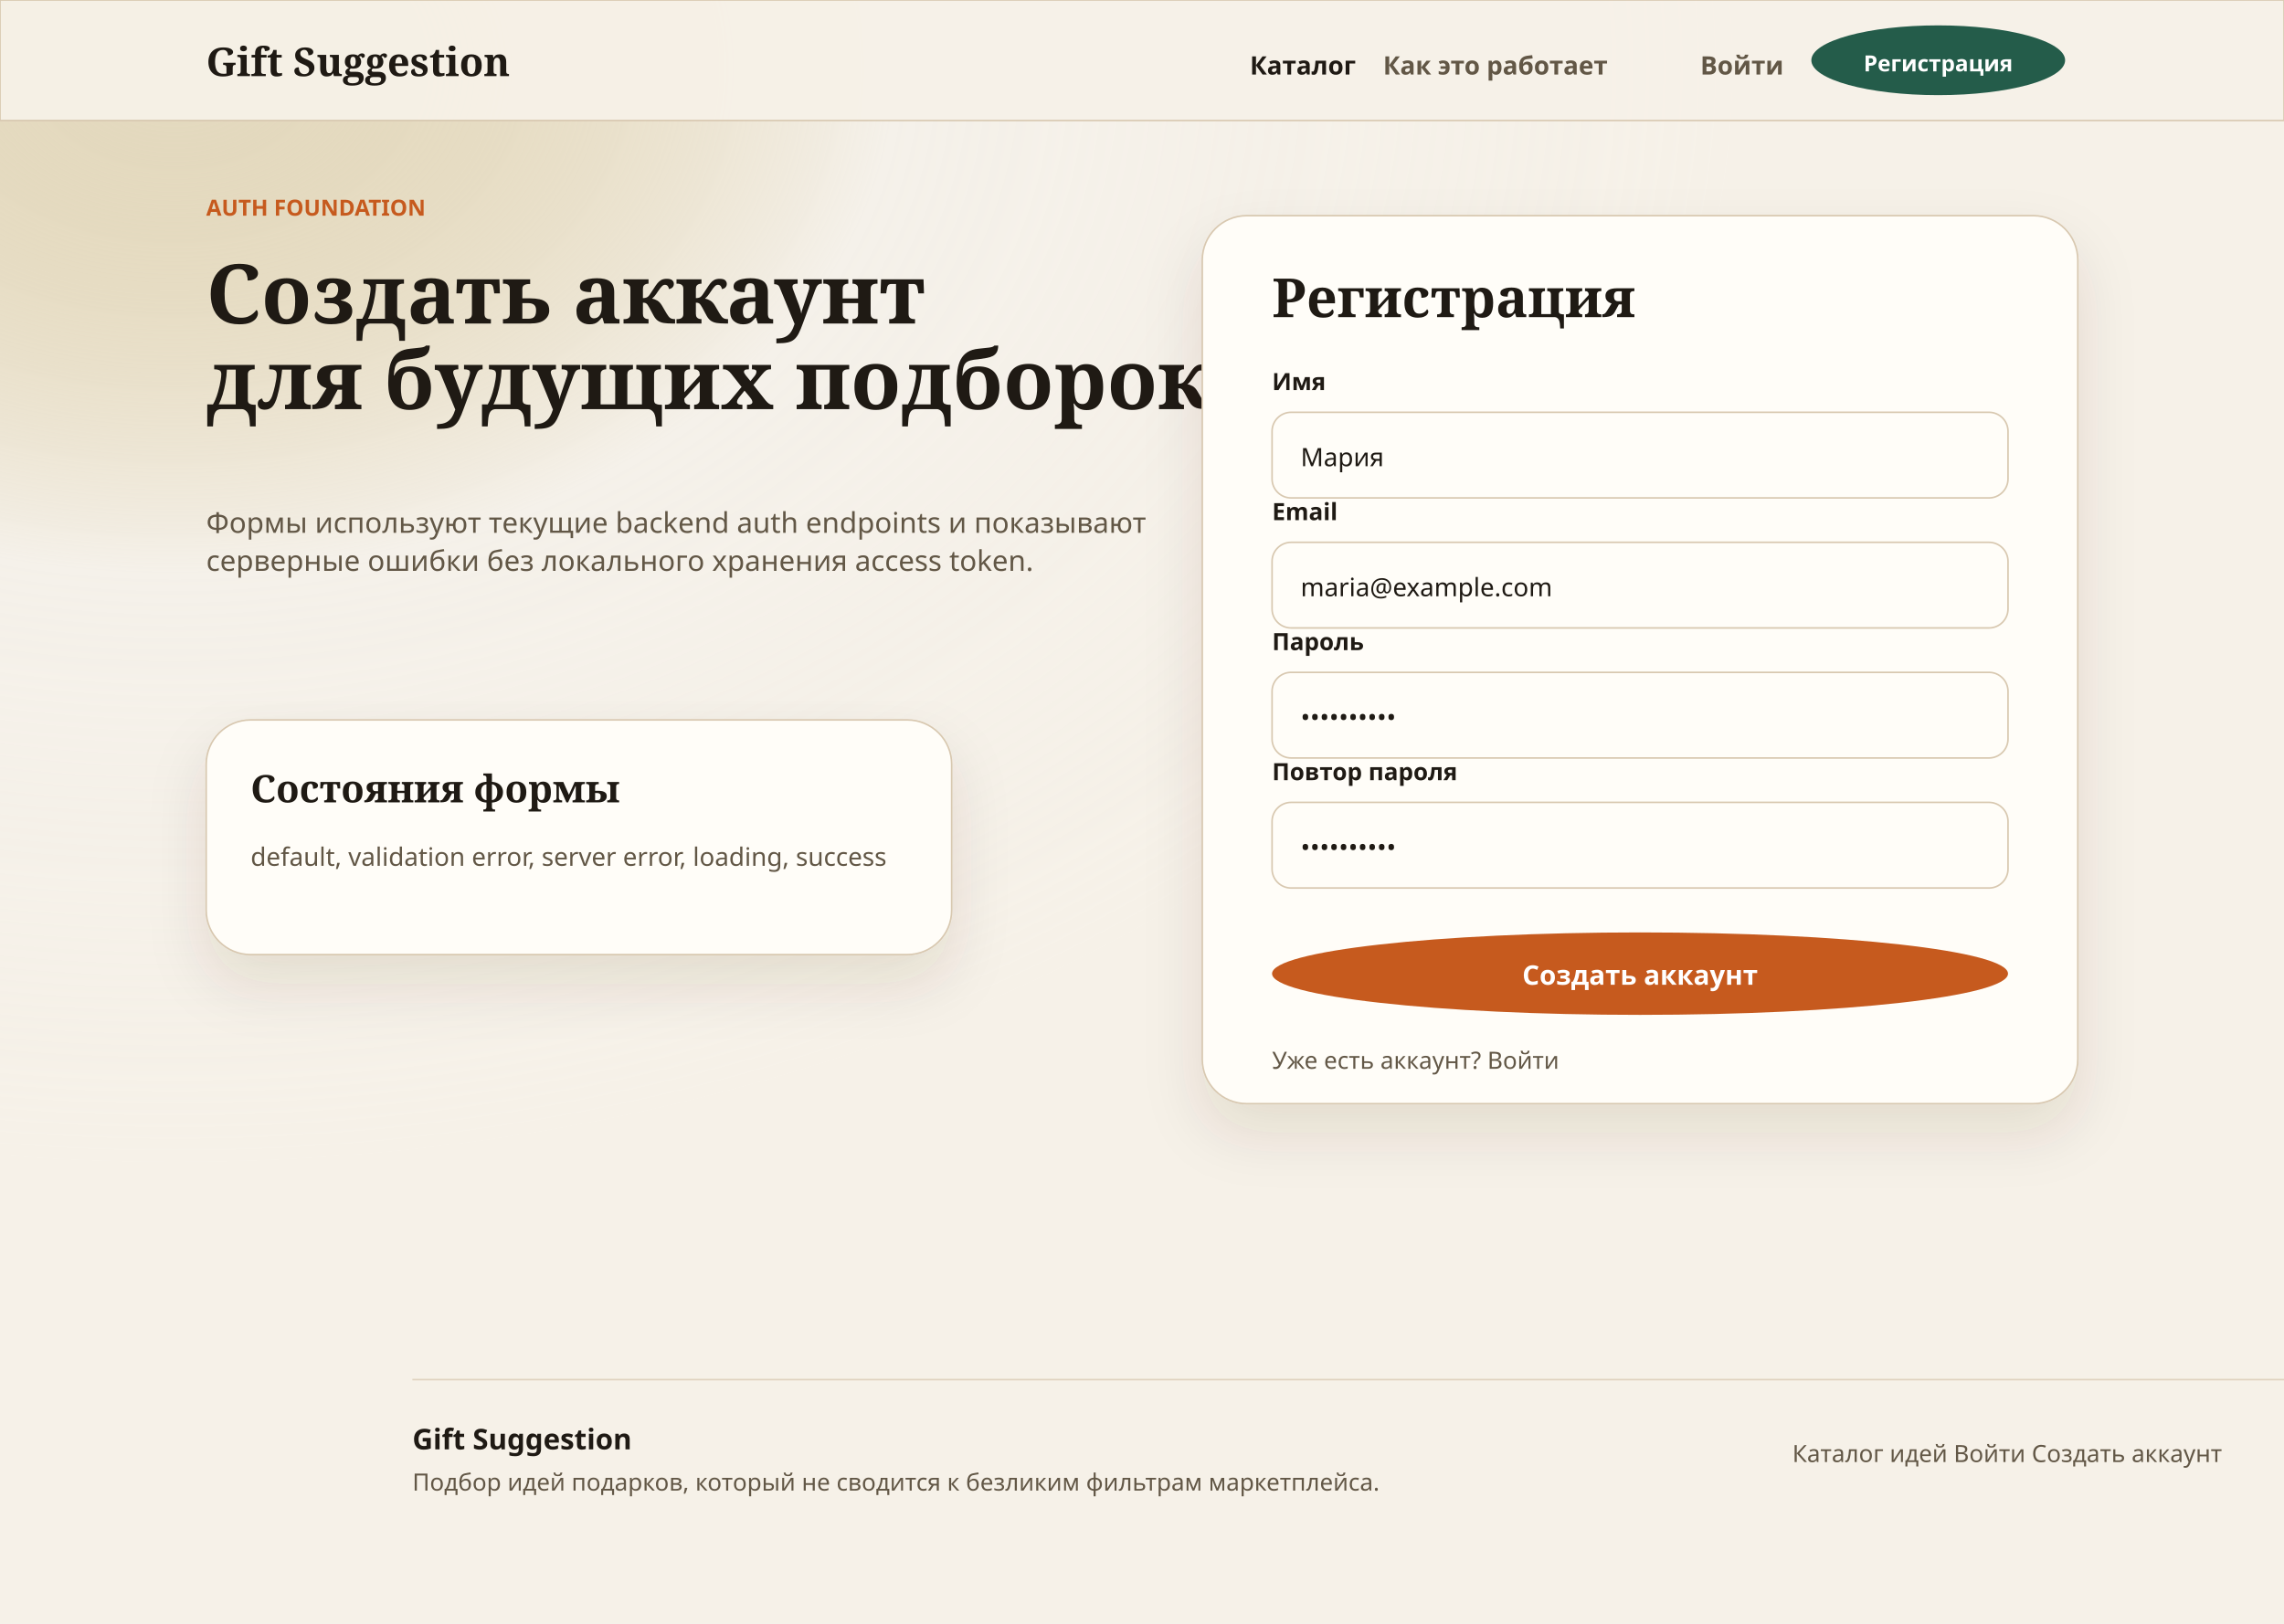
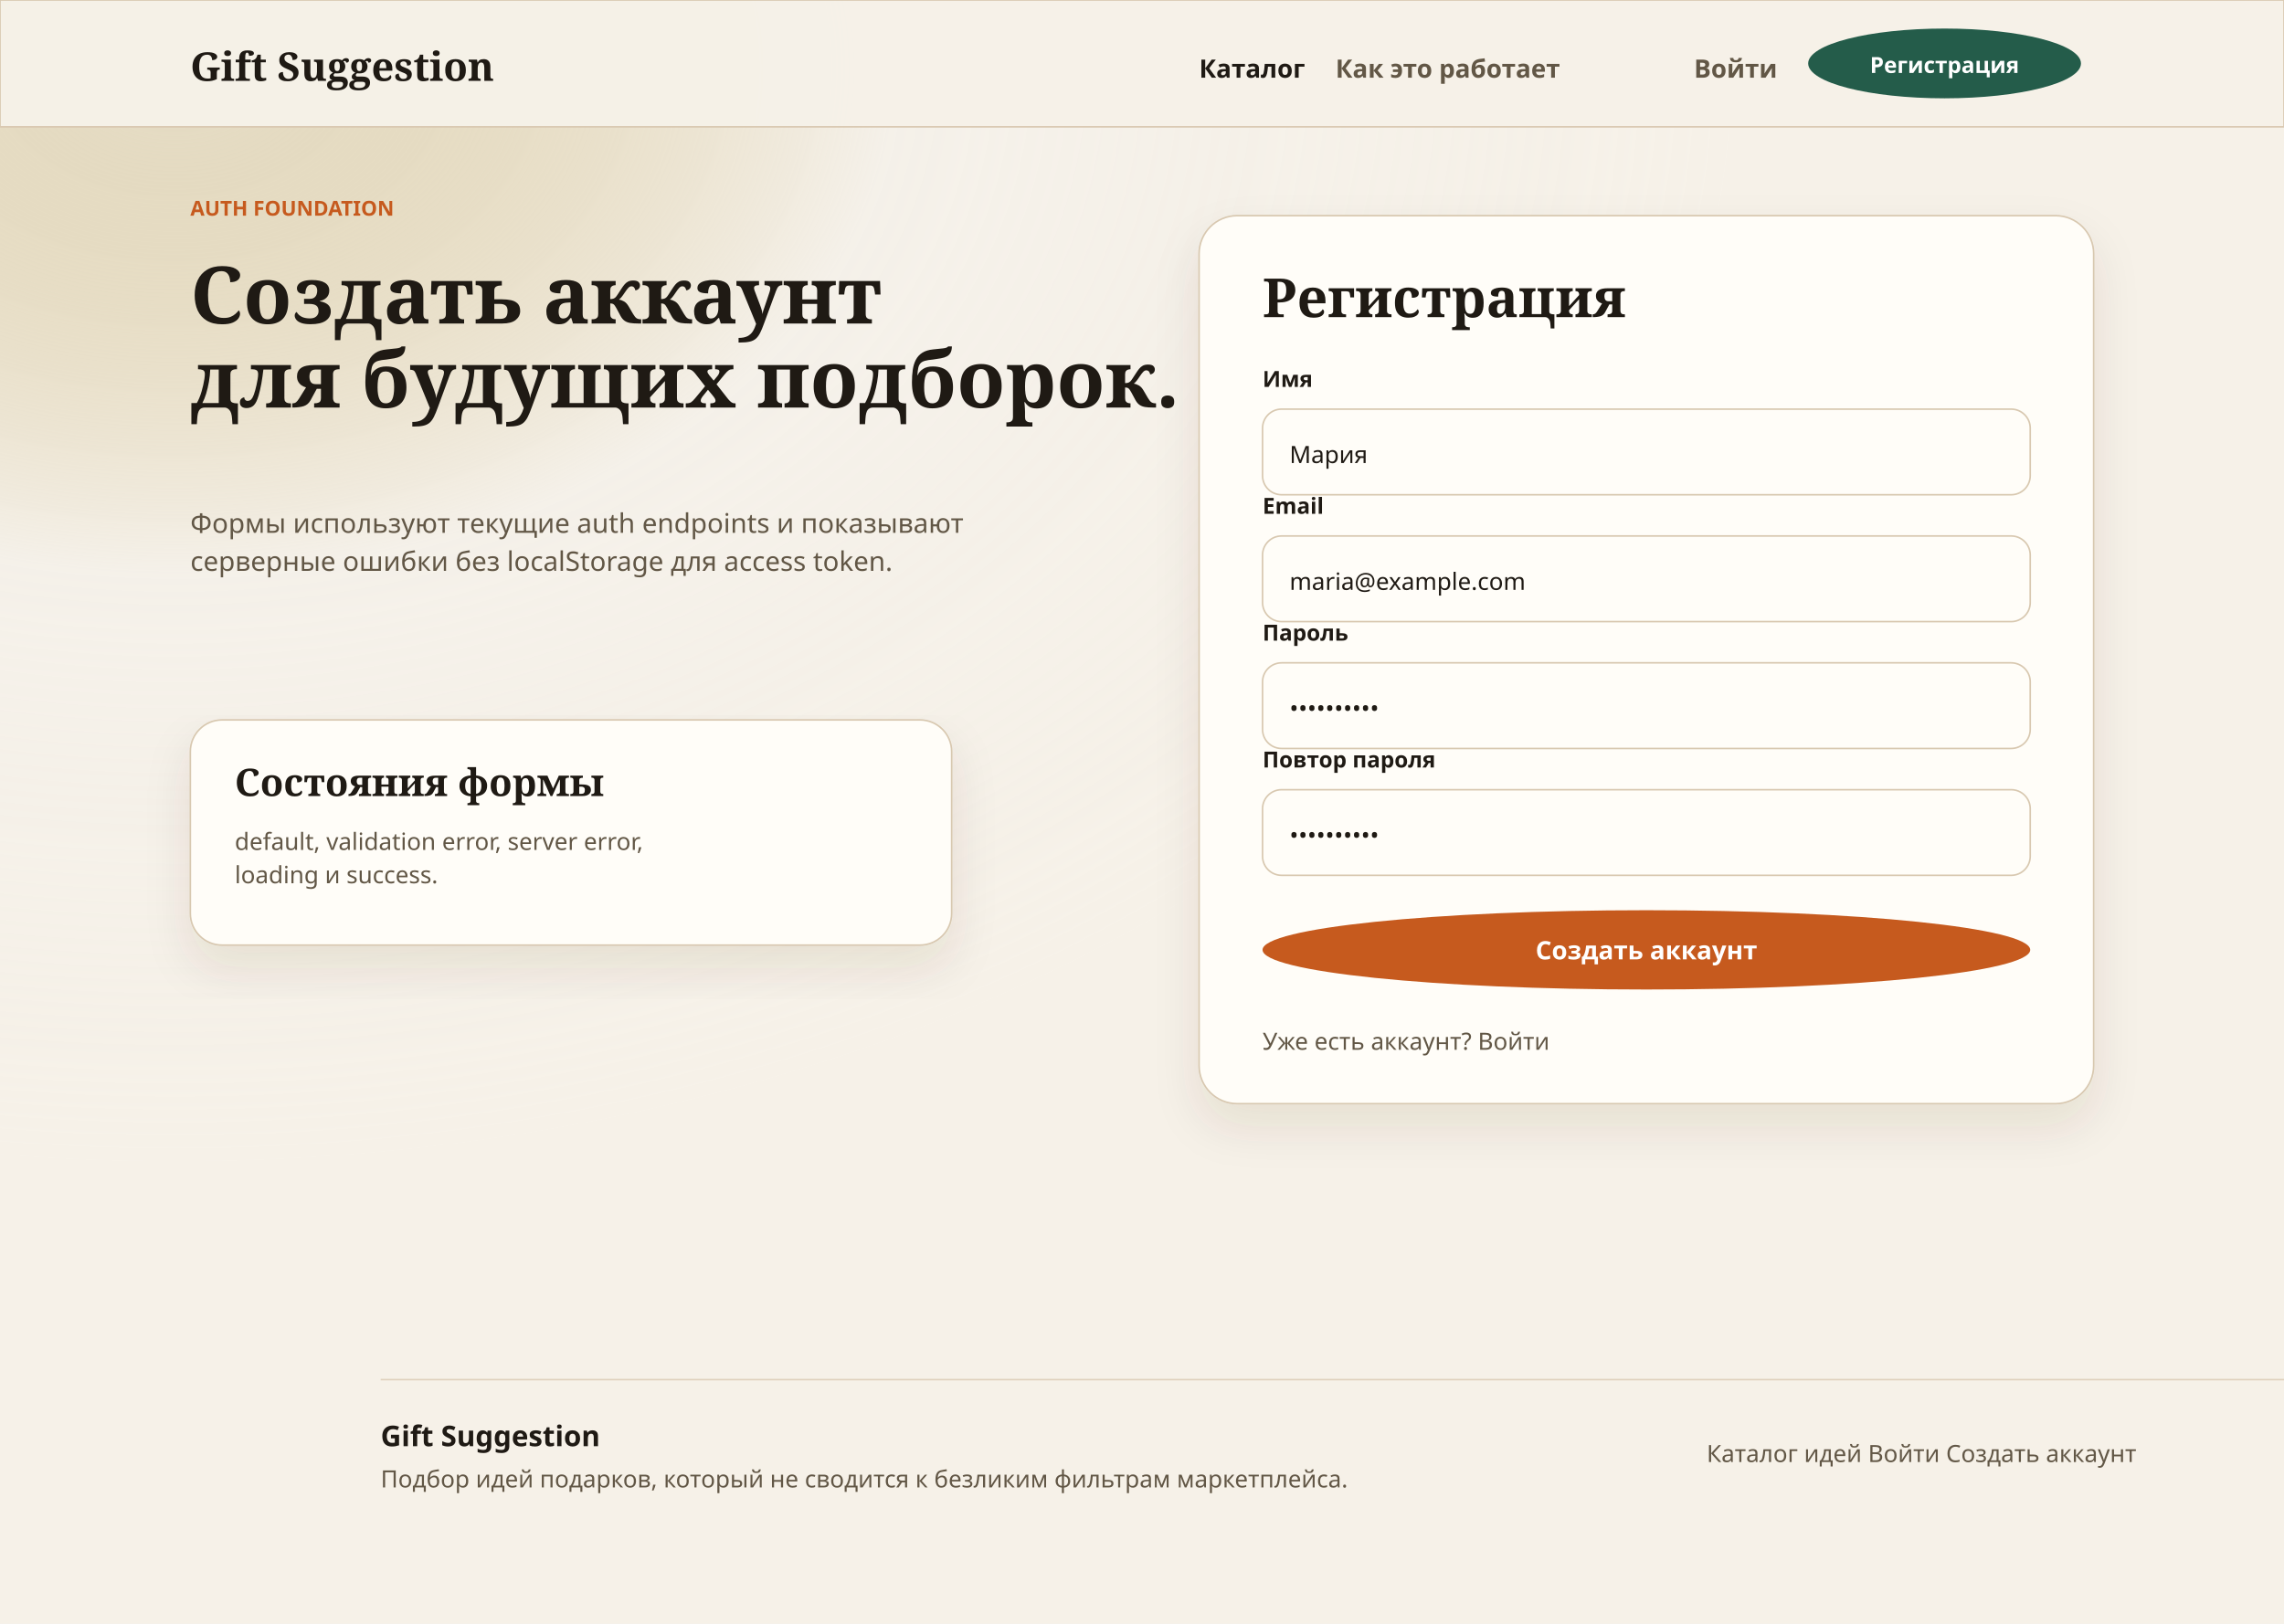
<svg xmlns="http://www.w3.org/2000/svg" width="1440" height="1024" viewBox="0 0 1440 1024" role="img" aria-label="05 Register final mockup">
  <defs>
    <radialGradient id="warmGlow" cx="0.08" cy="0.04" r="0.68">
-       <stop offset="0" stop-color="#cbae63" stop-opacity="0.34" />
-       <stop offset="0.46" stop-color="#f6f1e8" stop-opacity="0.8" />
+       <stop offset="0" stop-color="#cbae63" stop-opacity="0.30" />
+       <stop offset="0.46" stop-color="#f6f1e8" stop-opacity="0.82" />
      <stop offset="1" stop-color="#f6f1e8" />
    </radialGradient>
-     <filter id="shadow" x="-20%" y="-20%" width="140%" height="160%">
-       <feDropShadow dx="0" dy="18" stdDeviation="18" flood-color="#4d3319" flood-opacity="0.11" />
+     <filter id="shadow" x="-12%" y="-12%" width="124%" height="136%">
+       <feDropShadow dx="0" dy="14" stdDeviation="14" flood-color="#4d3319" flood-opacity="0.10" />
    </filter>
  </defs>
  <rect x="0" y="0" width="1440" height="1024" rx="0" fill="url(#warmGlow)" />
  <g>
-     <rect x="0" y="0" width="1440" height="76" rx="0" fill="#f6f1e8" stroke="#d8c8b0" stroke-width="1" opacity="0.94" />
-     <text x="130" y="48" fill="#1f1a14" font-family="Fraunces, Georgia, serif" font-size="25" font-weight="800">
-       <tspan x="130" dy="0">Gift Suggestion</tspan>
+     <rect x="0" y="0" width="1440" height="80" rx="0" fill="#f6f1e8" stroke="#d8c8b0" stroke-width="1" opacity="0.96" />
+     <text x="120" y="51" fill="#1f1a14" font-family="Fraunces, Georgia, serif" font-size="25" font-weight="800">
+       <tspan x="120" dy="0">Gift Suggestion</tspan>
    </text>
-     <text x="788" y="47" fill="#1f1a14" font-family="Manrope, Segoe UI, sans-serif" font-size="16" font-weight="900">
-       <tspan x="788" dy="0">Каталог</tspan>
+     <text x="756" y="49" fill="#1f1a14" font-family="Manrope, Segoe UI, sans-serif" font-size="16" font-weight="900">
+       <tspan x="756" dy="0">Каталог</tspan>
    </text>
-     <text x="872" y="47" fill="#625746" font-family="Manrope, Segoe UI, sans-serif" font-size="16" font-weight="700">
-       <tspan x="872" dy="0">Как это работает</tspan>
+     <text x="842" y="49" fill="#625746" font-family="Manrope, Segoe UI, sans-serif" font-size="16" font-weight="700">
+       <tspan x="842" dy="0">Как это работает</tspan>
    </text>
-     <text x="1072" y="47" fill="#625746" font-family="Manrope, Segoe UI, sans-serif" font-size="16" font-weight="700">
-       <tspan x="1072" dy="0">Войти</tspan>
+     <text x="1068" y="49" fill="#625746" font-family="Manrope, Segoe UI, sans-serif" font-size="16" font-weight="700">
+       <tspan x="1068" dy="0">Войти</tspan>
    </text>
    <g opacity="1">
-       <rect x="1142" y="16" width="160" height="44" rx="999" fill="#245c4a" stroke="transparent" stroke-width="1" />
-       <text x="1222" y="45" fill="#ffffff" font-family="Manrope, Segoe UI, sans-serif" font-size="14" font-weight="800" text-anchor="middle">Регистрация</text>
+       <rect x="1140" y="18" width="172" height="44" rx="999" fill="#245c4a" stroke="transparent" stroke-width="1" />
+       <text x="1226" y="46" fill="#ffffff" font-family="Manrope, Segoe UI, sans-serif" font-size="14" font-weight="800" text-anchor="middle">Регистрация</text>
    </g>
  </g>
-   <g transform="translate(130 136)">
-     <g>
-       <text x="0" y="0" fill="#c65a1e" font-family="Manrope, Segoe UI, sans-serif" font-size="14" font-weight="800">
-         <tspan x="0" dy="0">AUTH FOUNDATION</tspan>
+   <g transform="translate(120 136)">
+     <text x="0" y="0" fill="#c65a1e" font-family="Manrope, Segoe UI, sans-serif" font-size="13" font-weight="800">
+       <tspan x="0" dy="0">AUTH FOUNDATION</tspan>
+     </text>
+     <text x="0" y="68" fill="#1f1a14" font-family="Fraunces, Georgia, serif" font-size="50" font-weight="700">
+       <tspan x="0" dy="0">Создать аккаунт</tspan>
+       <tspan x="0" dy="53">для будущих подборок.</tspan>
+     </text>
+     <text x="0" y="200" fill="#625746" font-family="Manrope, Segoe UI, sans-serif" font-size="17" font-weight="500">
+       <tspan x="0" dy="0">Формы используют текущие auth endpoints и показывают</tspan>
+       <tspan x="0" dy="24">серверные ошибки без localStorage для access token.</tspan>
+     </text>
+     <g transform="translate(0 318)">
+       <rect x="0" y="0" width="480" height="142" rx="20" fill="#fffdf8" stroke="#d8c8b0" stroke-width="1" filter="url(#shadow)" />
+       <text x="28" y="48" fill="#1f1a14" font-family="Fraunces, Georgia, serif" font-size="24" font-weight="700">
+         <tspan x="28" dy="0">Состояния формы</tspan>
      </text>
-       <text x="0" y="68" fill="#1f1a14" font-family="Fraunces, Georgia, serif" font-size="52" font-weight="700">
-         <tspan x="0" dy="0">Создать аккаунт</tspan>
-         <tspan x="0" dy="54">для будущих подборок.</tspan>
+       <text x="28" y="82" fill="#625746" font-family="Manrope, Segoe UI, sans-serif" font-size="15" font-weight="500">
+         <tspan x="28" dy="0">default, validation error, server error,</tspan>
+         <tspan x="28" dy="21">loading и success.</tspan>
      </text>
-       <text x="0" y="200" fill="#625746" font-family="Manrope, Segoe UI, sans-serif" font-size="18" font-weight="500">
-         <tspan x="0" dy="0">Формы используют текущие backend auth endpoints и показывают</tspan>
-         <tspan x="0" dy="24">серверные ошибки без локального хранения access token.</tspan>
+     </g>
+     <g transform="translate(636 0)">
+       <rect x="0" y="0" width="564" height="560" rx="24" fill="#fffdf8" stroke="#d8c8b0" stroke-width="1" filter="url(#shadow)" />
+       <text x="40" y="64" fill="#1f1a14" font-family="Fraunces, Georgia, serif" font-size="34" font-weight="700">
+         <tspan x="40" dy="0">Регистрация</tspan>
      </text>
      <g>
-         <rect x="0" y="318" width="470" height="148" rx="28" fill="#fffdf8" stroke="#d8c8b0" stroke-width="1" filter="url(#shadow)" />
-         <text x="28" y="370" fill="#1f1a14" font-family="Fraunces, Georgia, serif" font-size="24" font-weight="700">
-           <tspan x="28" dy="0">Состояния формы</tspan>
+         <text x="40" y="108" fill="#1f1a14" font-family="Manrope, Segoe UI, sans-serif" font-size="14" font-weight="800">
+           <tspan x="40" dy="0">Имя</tspan>
        </text>
-         <text x="28" y="410" fill="#625746" font-family="Manrope, Segoe UI, sans-serif" font-size="16" font-weight="500">
-           <tspan x="28" dy="0">default, validation error, server error, loading, success</tspan>
-         </text>
-       </g>
-     </g>
-     <g>
-       <rect x="628" y="0" width="552" height="560" rx="28" fill="#fffdf8" stroke="#d8c8b0" stroke-width="1" filter="url(#shadow)" />
-       <text x="672" y="64" fill="#1f1a14" font-family="Fraunces, Georgia, serif" font-size="34" font-weight="700">
-         <tspan x="672" dy="0">Регистрация</tspan>
-       </text>
-       <g>
-         <text x="672" y="110" fill="#1f1a14" font-family="Manrope, Segoe UI, sans-serif" font-size="15" font-weight="800">
-           <tspan x="672" dy="0">Имя</tspan>
-         </text>
-         <rect x="672" y="124" width="464" height="54" rx="12" fill="#fffdf8" stroke="#d8c8b0" />
-         <text x="690" y="158" fill="#1f1a14" font-family="Manrope, Segoe UI, sans-serif" font-size="16" font-weight="500">
-           <tspan x="690" dy="0">Мария</tspan>
+         <rect x="40" y="122" width="484" height="54" rx="12" fill="#fffdf8" stroke="#d8c8b0" stroke-width="1" />
+         <text x="57" y="156" fill="#1f1a14" font-family="Manrope, Segoe UI, sans-serif" font-size="15" font-weight="500">
+           <tspan x="57" dy="0">Мария</tspan>
        </text>
      </g>
      <g>
-         <text x="672" y="192" fill="#1f1a14" font-family="Manrope, Segoe UI, sans-serif" font-size="15" font-weight="800">
-           <tspan x="672" dy="0">Email</tspan>
+         <text x="40" y="188" fill="#1f1a14" font-family="Manrope, Segoe UI, sans-serif" font-size="14" font-weight="800">
+           <tspan x="40" dy="0">Email</tspan>
        </text>
-         <rect x="672" y="206" width="464" height="54" rx="12" fill="#fffdf8" stroke="#d8c8b0" />
-         <text x="690" y="240" fill="#1f1a14" font-family="Manrope, Segoe UI, sans-serif" font-size="16" font-weight="500">
-           <tspan x="690" dy="0">maria@example.com</tspan>
+         <rect x="40" y="202" width="484" height="54" rx="12" fill="#fffdf8" stroke="#d8c8b0" stroke-width="1" />
+         <text x="57" y="236" fill="#1f1a14" font-family="Manrope, Segoe UI, sans-serif" font-size="15" font-weight="500">
+           <tspan x="57" dy="0">maria@example.com</tspan>
        </text>
      </g>
      <g>
-         <text x="672" y="274" fill="#1f1a14" font-family="Manrope, Segoe UI, sans-serif" font-size="15" font-weight="800">
-           <tspan x="672" dy="0">Пароль</tspan>
+         <text x="40" y="268" fill="#1f1a14" font-family="Manrope, Segoe UI, sans-serif" font-size="14" font-weight="800">
+           <tspan x="40" dy="0">Пароль</tspan>
        </text>
-         <rect x="672" y="288" width="464" height="54" rx="12" fill="#fffdf8" stroke="#d8c8b0" />
-         <text x="690" y="322" fill="#1f1a14" font-family="Manrope, Segoe UI, sans-serif" font-size="16" font-weight="500">
-           <tspan x="690" dy="0">••••••••••</tspan>
+         <rect x="40" y="282" width="484" height="54" rx="12" fill="#fffdf8" stroke="#d8c8b0" stroke-width="1" />
+         <text x="57" y="316" fill="#1f1a14" font-family="Manrope, Segoe UI, sans-serif" font-size="15" font-weight="500">
+           <tspan x="57" dy="0">••••••••••</tspan>
        </text>
      </g>
      <g>
-         <text x="672" y="356" fill="#1f1a14" font-family="Manrope, Segoe UI, sans-serif" font-size="15" font-weight="800">
-           <tspan x="672" dy="0">Повтор пароля</tspan>
+         <text x="40" y="348" fill="#1f1a14" font-family="Manrope, Segoe UI, sans-serif" font-size="14" font-weight="800">
+           <tspan x="40" dy="0">Повтор пароля</tspan>
        </text>
-         <rect x="672" y="370" width="464" height="54" rx="12" fill="#fffdf8" stroke="#d8c8b0" />
-         <text x="690" y="404" fill="#1f1a14" font-family="Manrope, Segoe UI, sans-serif" font-size="16" font-weight="500">
-           <tspan x="690" dy="0">••••••••••</tspan>
+         <rect x="40" y="362" width="484" height="54" rx="12" fill="#fffdf8" stroke="#d8c8b0" stroke-width="1" />
+         <text x="57" y="396" fill="#1f1a14" font-family="Manrope, Segoe UI, sans-serif" font-size="15" font-weight="500">
+           <tspan x="57" dy="0">••••••••••</tspan>
        </text>
      </g>
      <g opacity="1">
-         <rect x="672" y="452" width="464" height="52" rx="999" fill="#c65a1e" stroke="transparent" stroke-width="1" />
-         <text x="904" y="485" fill="#ffffff" font-family="Manrope, Segoe UI, sans-serif" font-size="17" font-weight="800" text-anchor="middle">Создать аккаунт</text>
+         <rect x="40" y="438" width="484" height="50" rx="999" fill="#c65a1e" stroke="transparent" stroke-width="1" />
+         <text x="282" y="469" fill="#ffffff" font-family="Manrope, Segoe UI, sans-serif" font-size="16" font-weight="800" text-anchor="middle">Создать аккаунт</text>
      </g>
-       <text x="672" y="538" fill="#625746" font-family="Manrope, Segoe UI, sans-serif" font-size="15" font-weight="500">
-         <tspan x="672" dy="0">Уже есть аккаунт? Войти</tspan>
+       <text x="40" y="526" fill="#625746" font-family="Manrope, Segoe UI, sans-serif" font-size="15" font-weight="500">
+         <tspan x="40" dy="0">Уже есть аккаунт? Войти</tspan>
      </text>
    </g>
    <g>
-       <line x1="130" y1="734" x2="1310" y2="734" stroke="#d8c8b0" stroke-width="1" opacity="0.72" />
-       <text x="130" y="778" fill="#1f1a14" font-family="Manrope, Segoe UI, sans-serif" font-size="18" font-weight="900">
-         <tspan x="130" dy="0">Gift Suggestion</tspan>
+       <line x1="120" y1="734" x2="1320" y2="734" stroke="#d8c8b0" stroke-width="1" opacity="0.74" />
+       <text x="120" y="776" fill="#1f1a14" font-family="Manrope, Segoe UI, sans-serif" font-size="18" font-weight="900">
+         <tspan x="120" dy="0">Gift Suggestion</tspan>
      </text>
-       <text x="130" y="804" fill="#625746" font-family="Manrope, Segoe UI, sans-serif" font-size="15" font-weight="500">
-         <tspan x="130" dy="0">Подбор идей подарков, который не сводится к безликим фильтрам маркетплейса.</tspan>
+       <text x="120" y="802" fill="#625746" font-family="Manrope, Segoe UI, sans-serif" font-size="15" font-weight="500">
+         <tspan x="120" dy="0">Подбор идей подарков, который не сводится к безликим фильтрам маркетплейса.</tspan>
      </text>
-       <text x="1000" y="786" fill="#625746" font-family="Manrope, Segoe UI, sans-serif" font-size="15" font-weight="500">
-         <tspan x="1000" dy="0">Каталог идей     Войти     Создать аккаунт</tspan>
+       <text x="956" y="786" fill="#625746" font-family="Manrope, Segoe UI, sans-serif" font-size="15" font-weight="500">
+         <tspan x="956" dy="0">Каталог идей     Войти     Создать аккаунт</tspan>
      </text>
    </g>
  </g>
</svg>
